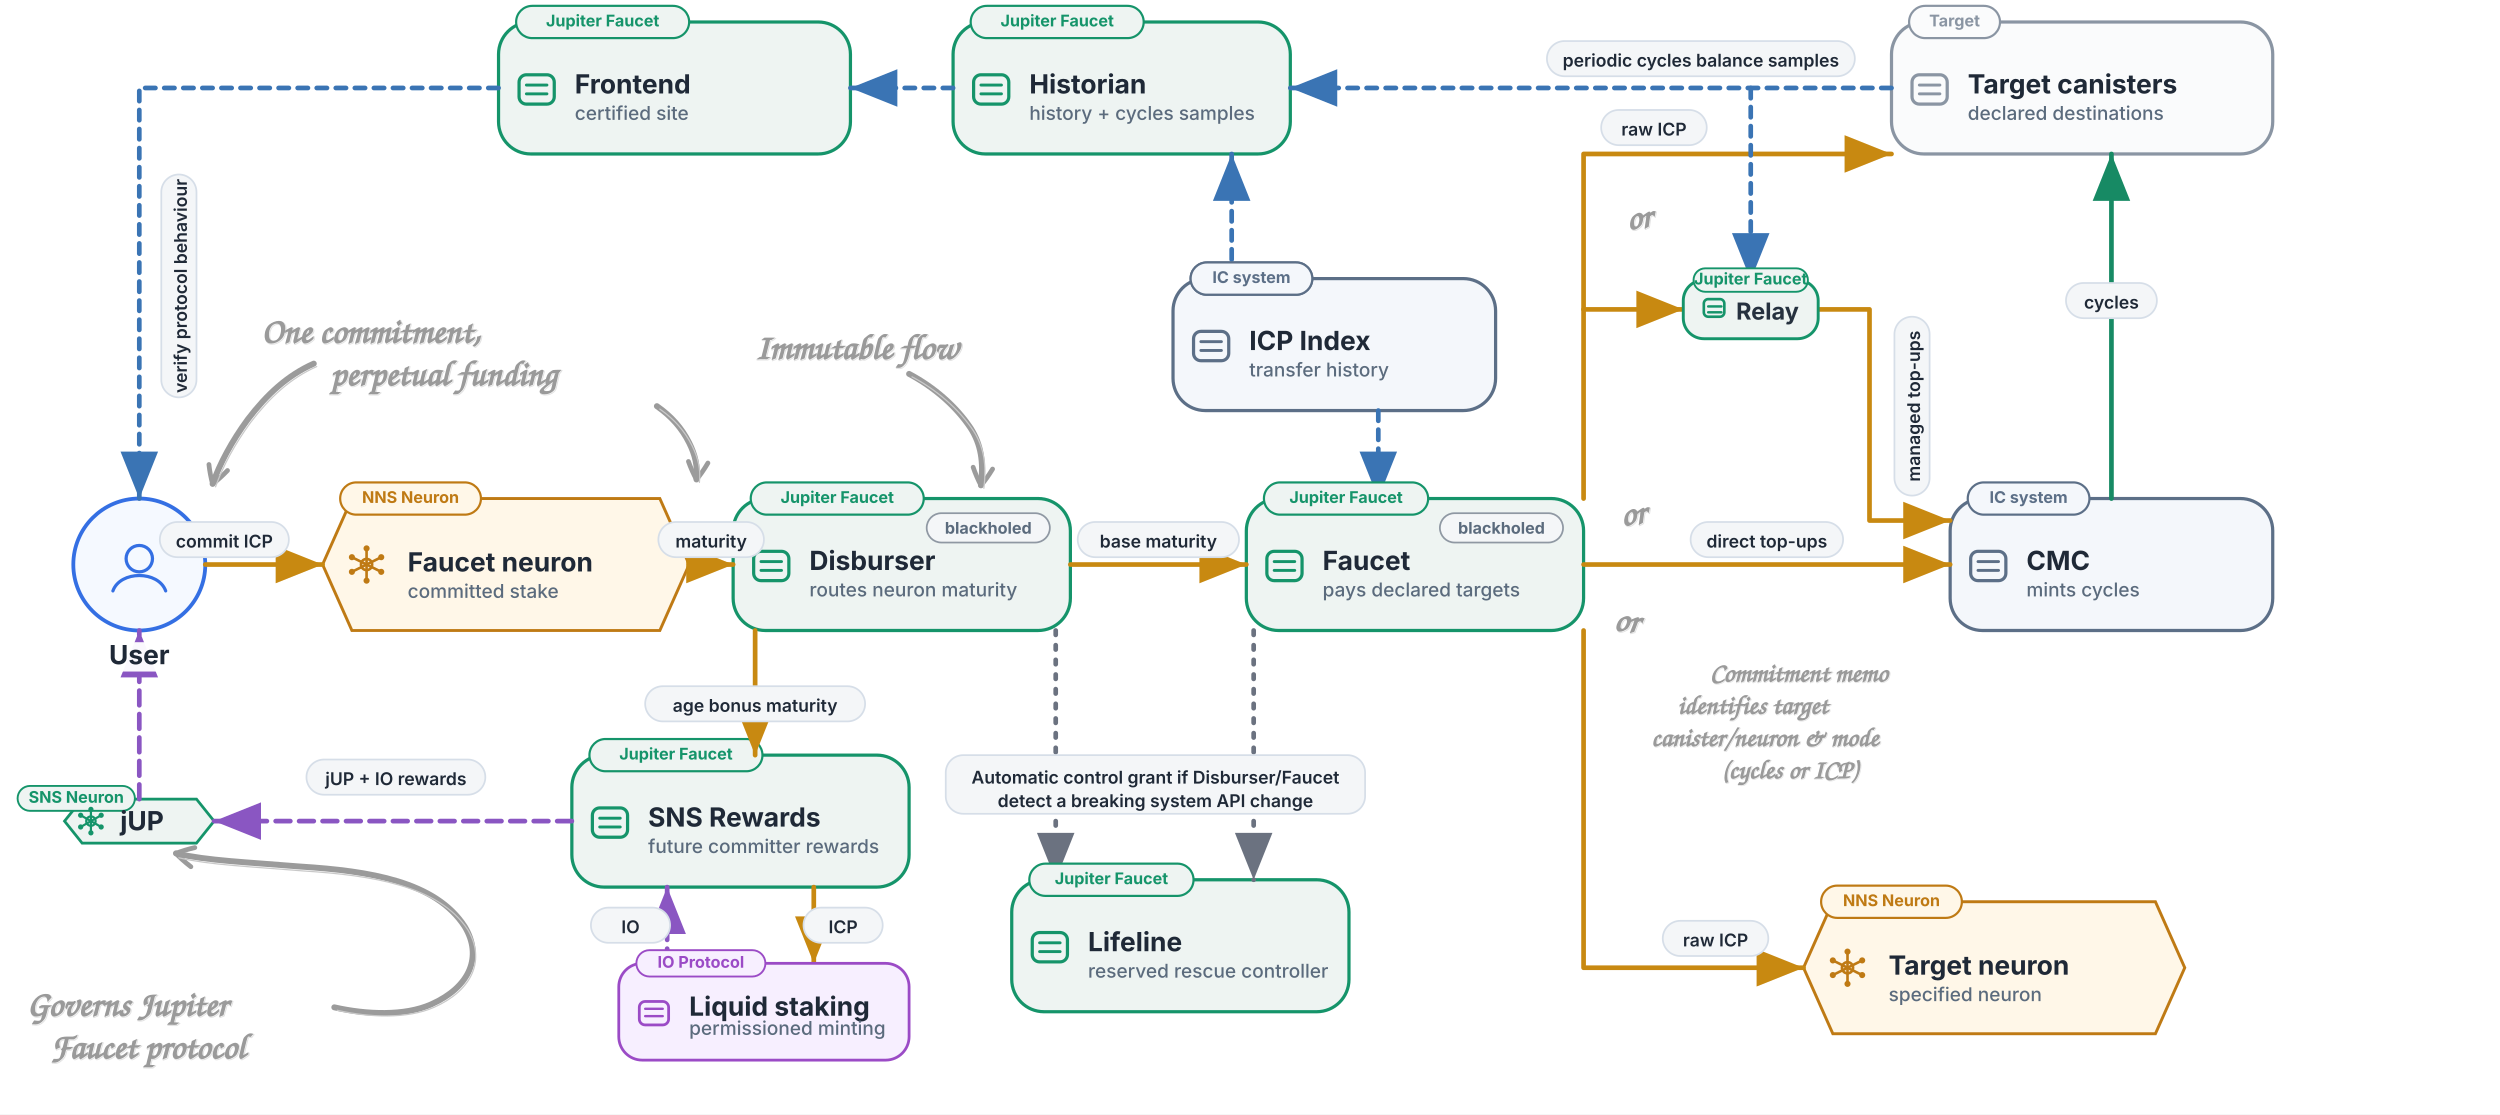
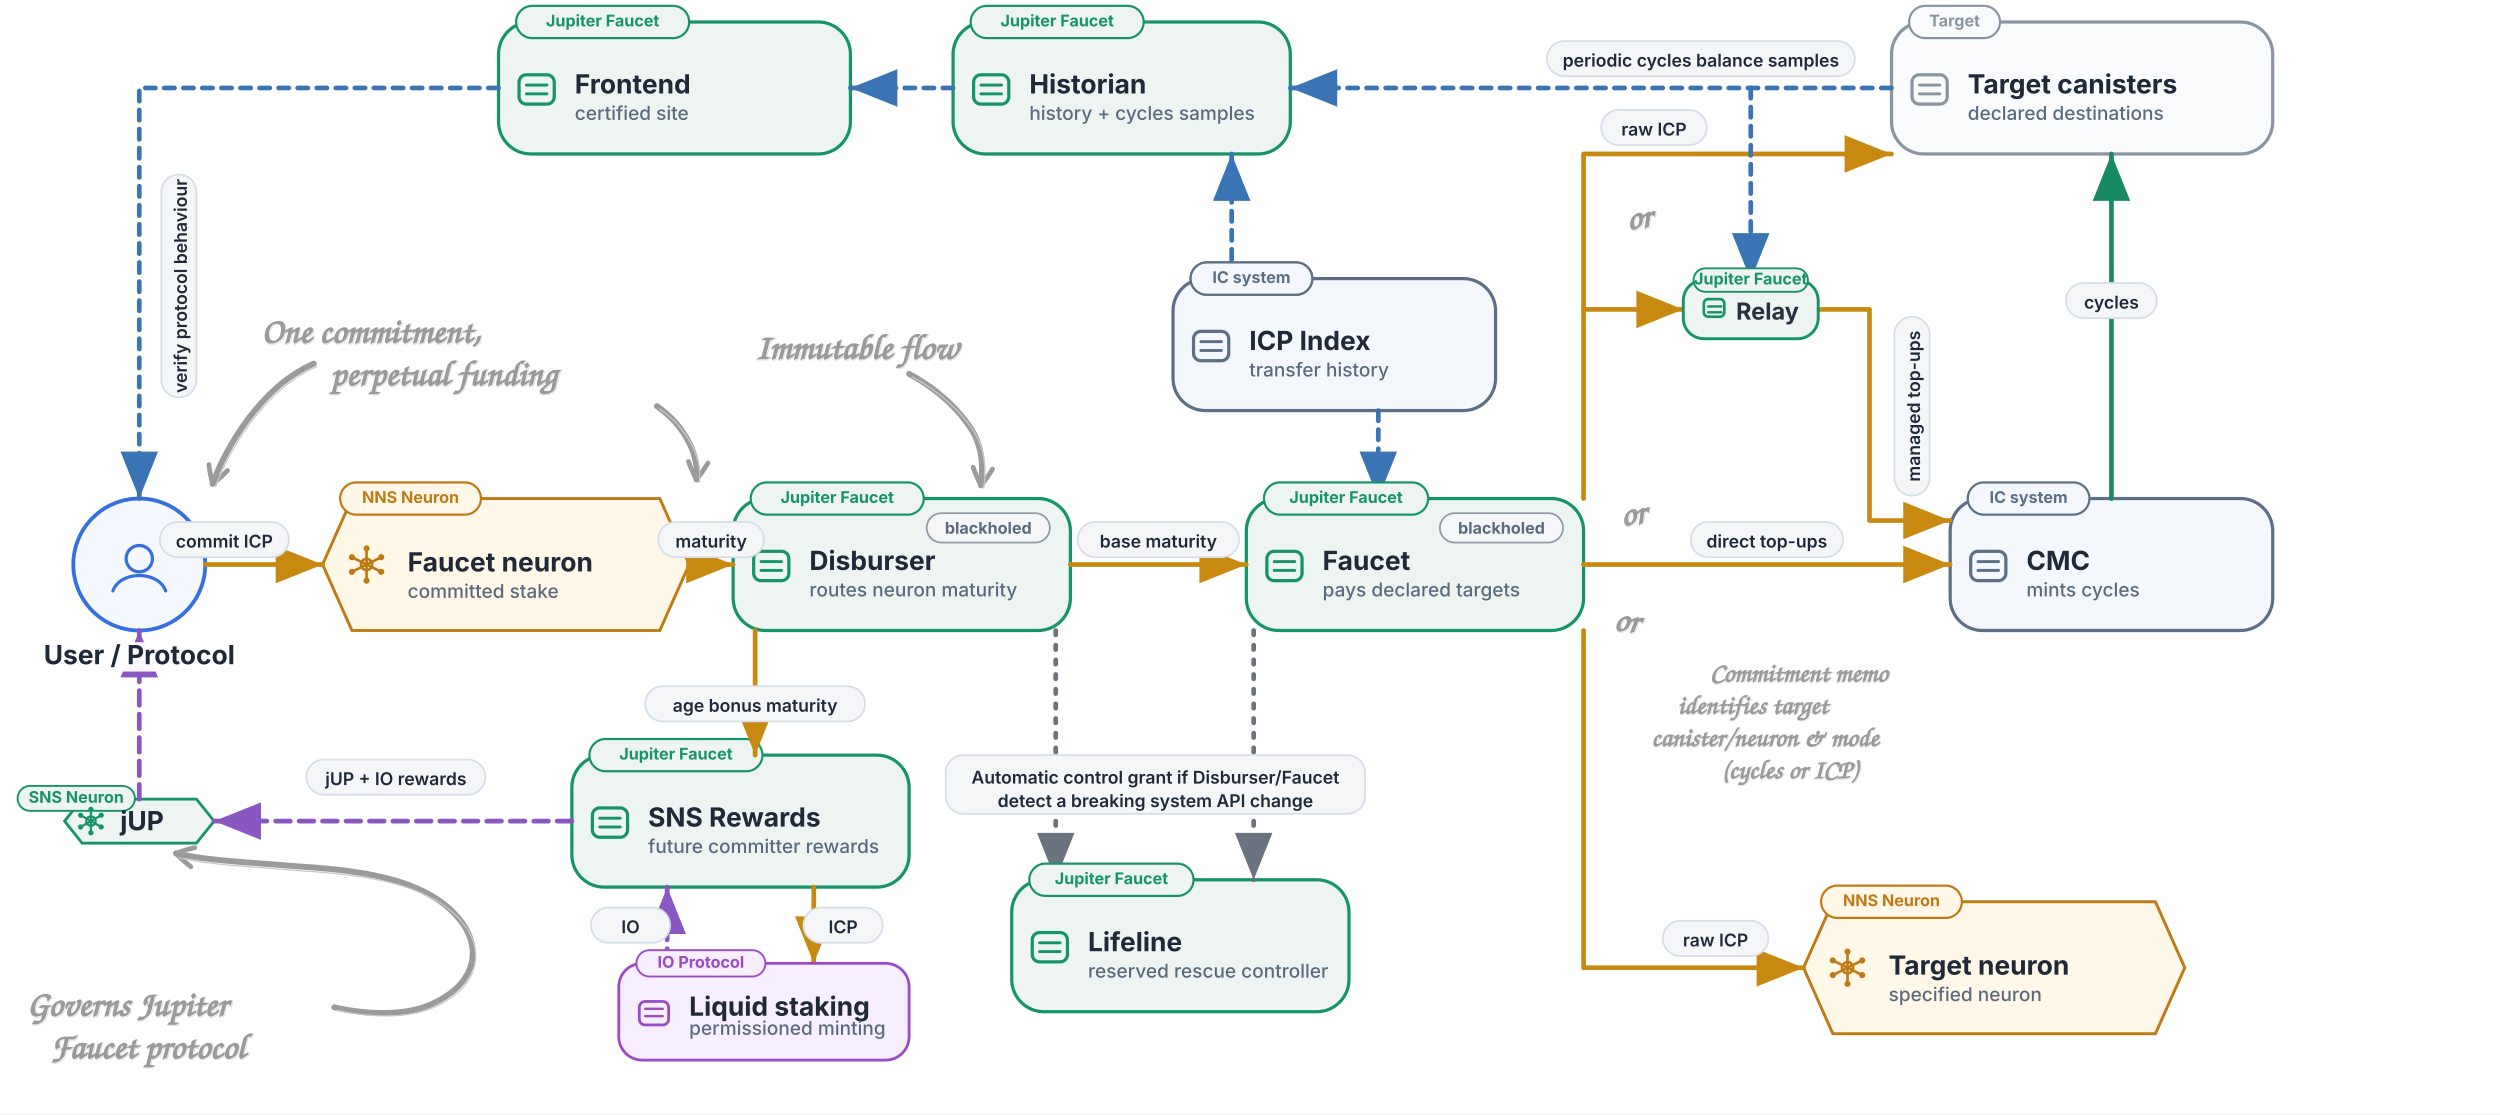
<svg xmlns="http://www.w3.org/2000/svg" width="1705" height="760" viewBox="0 55 1705 760">
  <defs>
    <style>
.title{fill:#1f2937;font:700 34px Inter,ui-sans-serif,system-ui,-apple-system,BlinkMacSystemFont,"Segoe UI",sans-serif}.subtitle{fill:#5b6b7d;font:500 16px Inter,ui-sans-serif,system-ui,-apple-system,BlinkMacSystemFont,"Segoe UI",sans-serif}.lbl{fill:#1f2937;font:700 18px Inter,ui-sans-serif,system-ui,-apple-system,BlinkMacSystemFont,"Segoe UI",sans-serif}.sub{fill:#5b6b7d;font:500 13px Inter,ui-sans-serif,system-ui,-apple-system,BlinkMacSystemFont,"Segoe UI",sans-serif}.tag{font:700 11px Inter,ui-sans-serif,system-ui,-apple-system,BlinkMacSystemFont,"Segoe UI",sans-serif}.legend{fill:#1f2937;font:600 12px Inter,ui-sans-serif,system-ui,-apple-system,BlinkMacSystemFont,"Segoe UI",sans-serif}.edgeLabel{fill:#1f2937;font:600 12px Inter,ui-sans-serif,system-ui,-apple-system,BlinkMacSystemFont,"Segoe UI",sans-serif}
</style>
    <marker id="arrow-icp" markerHeight="10" markerWidth="10" markerUnits="strokeWidth" orient="auto" refX="10" refY="4">
      <path d="M0,0 L10,4 L0,8 z" fill="#c88911" />
    </marker>
    <marker id="arrow-cycles" markerHeight="10" markerWidth="10" markerUnits="strokeWidth" orient="auto" refX="10" refY="4">
      <path d="M0,0 L10,4 L0,8 z" fill="#178a64" />
    </marker>
    <marker id="arrow-data" markerHeight="10" markerWidth="10" markerUnits="strokeWidth" orient="auto" refX="10" refY="4">
      <path d="M0,0 L10,4 L0,8 z" fill="#3a74b4" />
    </marker>
    <marker id="arrow-control" markerHeight="10" markerWidth="10" markerUnits="strokeWidth" orient="auto" refX="10" refY="4">
      <path d="M0,0 L10,4 L0,8 z" fill="#6b7280" />
    </marker>
    <marker id="arrow-jup" markerHeight="10" markerWidth="10" markerUnits="strokeWidth" orient="auto" refX="10" refY="4">
      <path d="M0,0 L10,4 L0,8 z" fill="#8a56c2" />
    </marker>
    <marker id="arrow-io" markerHeight="10" markerWidth="10" markerUnits="strokeWidth" orient="auto" refX="10" refY="4">
      <path d="M0,0 L10,4 L0,8 z" fill="#b44bd1" />
    </marker>
    <marker id="arrow-handwritten" markerWidth="18" markerHeight="18" markerUnits="userSpaceOnUse" orient="auto" refX="14" refY="9">
      <path d="M 2 2.5 C 6.5 4.5, 11.5 7.2, 14 9 C 11.1 11.1, 6.2 14.0, 2.4 15.8" fill="none" stroke="#9b9b9b" stroke-width="3.25" stroke-linecap="round" stroke-linejoin="round" />
    </marker>
  </defs>
  <rect fill="#fff" width="1705" height="760" x="0" y="55" />
  <g>
    <circle cx="95" cy="440" fill="#f5f9ff" r="45" stroke="#346fe3" stroke-width="2.6" />
    <circle cx="95" cy="436" fill="none" r="9" stroke="#346fe3" stroke-width="2.2" />
    <path d="M 77,458 C 82,444 108,444 113,458" fill="none" stroke="#346fe3" stroke-linecap="round" stroke-width="2.2" />
  </g>
  <g>
    <rect fill="#eef4f2" height="90" rx="22" ry="22" stroke="#15946a" stroke-width="2.2" width="240" x="340" y="70" />
    <rect fill="#eef4f2" height="22" rx="11" ry="11" stroke="#15946a" stroke-width="1.5" width="118" x="352" y="59" />
    <text class="tag" fill="#15946a" text-anchor="middle" x="411.0" y="73">Jupiter Faucet</text>
    <rect fill="none" height="20" rx="5" ry="5" stroke="#15946a" stroke-width="2.2" width="24" x="354" y="106" />
    <line stroke="#15946a" stroke-linecap="round" stroke-width="2" x1="359" x2="373" y1="113" y2="113" />
    <line stroke="#15946a" stroke-linecap="round" stroke-width="2" x1="359" x2="373" y1="119" y2="119" />
    <text class="lbl" dominant-baseline="middle" x="392" y="112">Frontend</text>
    <text class="sub" dominant-baseline="middle" x="392" y="132">certified site</text>
  </g>
  <g>
    <rect fill="#eef4f2" height="90" rx="22" ry="22" stroke="#15946a" stroke-width="2.2" width="230" x="650" y="70" />
    <rect fill="#eef4f2" height="22" rx="11" ry="11" stroke="#15946a" stroke-width="1.5" width="118" x="662" y="59" />
    <text class="tag" fill="#15946a" text-anchor="middle" x="721.0" y="73">Jupiter Faucet</text>
    <rect fill="none" height="20" rx="5" ry="5" stroke="#15946a" stroke-width="2.2" width="24" x="664" y="106" />
    <line stroke="#15946a" stroke-linecap="round" stroke-width="2" x1="669" x2="683" y1="113" y2="113" />
    <line stroke="#15946a" stroke-linecap="round" stroke-width="2" x1="669" x2="683" y1="119" y2="119" />
    <text class="lbl" dominant-baseline="middle" x="702" y="112">Historian</text>
    <text class="sub" dominant-baseline="middle" x="702" y="132">history + cycles samples</text>
  </g>
  <g>
    <rect fill="#fafbfc" height="90" rx="22" ry="22" stroke="#8a95a3" stroke-width="2.2" width="260" x="1290" y="70" />
    <rect fill="#fafbfc" height="22" rx="11" ry="11" stroke="#8a95a3" stroke-width="1.5" width="62" x="1302" y="59" />
    <text class="tag" fill="#8a95a3" text-anchor="middle" x="1333.0" y="73">Target</text>
    <rect fill="none" height="20" rx="5" ry="5" stroke="#8a95a3" stroke-width="2.2" width="24" x="1304" y="106" />
    <line stroke="#8a95a3" stroke-linecap="round" stroke-width="2" x1="1309" x2="1323" y1="113" y2="113" />
    <line stroke="#8a95a3" stroke-linecap="round" stroke-width="2" x1="1309" x2="1323" y1="119" y2="119" />
    <text class="lbl" dominant-baseline="middle" x="1342" y="112">Target canisters</text>
    <text class="sub" dominant-baseline="middle" x="1342" y="132">declared destinations</text>
  </g>
  <g>
    <rect fill="#f4f7fb" height="90" rx="22" ry="22" stroke="#5c6f87" stroke-width="2.2" width="220" x="800" y="245" />
    <rect fill="#f4f7fb" height="22" rx="11" ry="11" stroke="#5c6f87" stroke-width="1.5" width="83" x="812" y="234" />
    <text class="tag" fill="#5c6f87" text-anchor="middle" x="853.5" y="248">IC system</text>
    <rect fill="none" height="20" rx="5" ry="5" stroke="#5c6f87" stroke-width="2.2" width="24" x="814" y="281" />
    <line stroke="#5c6f87" stroke-linecap="round" stroke-width="2" x1="819" x2="833" y1="288" y2="288" />
    <line stroke="#5c6f87" stroke-linecap="round" stroke-width="2" x1="819" x2="833" y1="294" y2="294" />
    <text class="lbl" dominant-baseline="middle" x="852" y="287">ICP Index</text>
    <text class="sub" dominant-baseline="middle" x="852" y="307">transfer history</text>
  </g>
  <g>
    <polygon fill="#fff7e8" points="240,395 450,395 470,440.0 450,485 240,485 220,440.0" stroke="#bf7a14" stroke-width="2.0" />
    <rect fill="#fff7e8" height="22" rx="11" ry="11" stroke="#bf7a14" stroke-width="1.5" width="96" x="232" y="384" />
    <text class="tag" fill="#bf7a14" text-anchor="middle" x="280" y="398">NNS Neuron</text>
    <line stroke="#bf7a14" stroke-linecap="round" stroke-width="1.8" x1="250" x2="250" y1="440.0" y2="429.0" />
    <circle cx="250" cy="429.0" fill="#bf7a14" r="2.1" />
    <line stroke="#bf7a14" stroke-linecap="round" stroke-width="1.8" x1="250" x2="260" y1="440.0" y2="435.0" />
    <circle cx="260" cy="435.0" fill="#bf7a14" r="2.1" />
    <line stroke="#bf7a14" stroke-linecap="round" stroke-width="1.8" x1="250" x2="260" y1="440.0" y2="445.0" />
    <circle cx="260" cy="445.0" fill="#bf7a14" r="2.1" />
    <line stroke="#bf7a14" stroke-linecap="round" stroke-width="1.8" x1="250" x2="250" y1="440.0" y2="451.0" />
    <circle cx="250" cy="451.0" fill="#bf7a14" r="2.1" />
    <line stroke="#bf7a14" stroke-linecap="round" stroke-width="1.8" x1="250" x2="240" y1="440.0" y2="445.0" />
    <circle cx="240" cy="445.0" fill="#bf7a14" r="2.1" />
    <line stroke="#bf7a14" stroke-linecap="round" stroke-width="1.8" x1="250" x2="240" y1="440.0" y2="435.0" />
    <circle cx="240" cy="435.0" fill="#bf7a14" r="2.1" />
    <circle cx="250" cy="440.0" fill="none" r="3.8" stroke="#bf7a14" stroke-width="1.8" />
    <text class="lbl" dominant-baseline="middle" x="278" y="438.0">Faucet neuron</text>
    <text class="sub" dominant-baseline="middle" x="278" y="458.0">committed stake</text>
  </g>
  <g>
    <rect fill="#eef4f2" height="90" rx="22" ry="22" stroke="#15946a" stroke-width="2.2" width="230" x="500" y="395" />
    <rect fill="#eef4f2" height="22" rx="11" ry="11" stroke="#15946a" stroke-width="1.5" width="118" x="512" y="384" />
    <text class="tag" fill="#15946a" text-anchor="middle" x="571.0" y="398">Jupiter Faucet</text>
    <g>
      <rect fill="#f4f6f8" height="20" rx="10" ry="10" stroke="#8f98a3" stroke-width="1.2" width="84" x="632" y="405" />
      <text class="tag" fill="#5b6b7d" text-anchor="middle" x="674" y="419">blackholed</text>
    </g>
    <rect fill="none" height="20" rx="5" ry="5" stroke="#15946a" stroke-width="2.2" width="24" x="514" y="431" />
    <line stroke="#15946a" stroke-linecap="round" stroke-width="2" x1="519" x2="533" y1="438" y2="438" />
    <line stroke="#15946a" stroke-linecap="round" stroke-width="2" x1="519" x2="533" y1="444" y2="444" />
    <text class="lbl" dominant-baseline="middle" x="552" y="437">Disburser</text>
    <text class="sub" dominant-baseline="middle" x="552" y="457">routes neuron maturity</text>
  </g>
  <g>
    <rect fill="#eef4f2" height="90" rx="22" ry="22" stroke="#15946a" stroke-width="2.2" width="230" x="850" y="395" />
    <g>
      <rect fill="#f4f6f8" height="20" rx="10" ry="10" stroke="#8f98a3" stroke-width="1.2" width="84" x="982" y="405" />
      <text class="tag" fill="#5b6b7d" text-anchor="middle" x="1024" y="419">blackholed</text>
    </g>
    <rect fill="none" height="20" rx="5" ry="5" stroke="#15946a" stroke-width="2.2" width="24" x="864" y="431" />
    <line stroke="#15946a" stroke-linecap="round" stroke-width="2" x1="869" x2="883" y1="438" y2="438" />
    <line stroke="#15946a" stroke-linecap="round" stroke-width="2" x1="869" x2="883" y1="444" y2="444" />
    <text class="lbl" dominant-baseline="middle" x="902" y="437">Faucet</text>
    <text class="sub" dominant-baseline="middle" x="902" y="457">pays declared targets</text>
  </g>
  <g>
    <rect fill="#f4f7fb" height="90" rx="22" ry="22" stroke="#5c6f87" stroke-width="2.2" width="220" x="1330" y="395" />
    <rect fill="#f4f7fb" height="22" rx="11" ry="11" stroke="#5c6f87" stroke-width="1.5" width="83" x="1342" y="384" />
    <text class="tag" fill="#5c6f87" text-anchor="middle" x="1383.5" y="398">IC system</text>
    <rect fill="none" height="20" rx="5" ry="5" stroke="#5c6f87" stroke-width="2.2" width="24" x="1344" y="431" />
    <line stroke="#5c6f87" stroke-linecap="round" stroke-width="2" x1="1349" x2="1363" y1="438" y2="438" />
    <line stroke="#5c6f87" stroke-linecap="round" stroke-width="2" x1="1349" x2="1363" y1="444" y2="444" />
    <text class="lbl" dominant-baseline="middle" x="1382" y="437">CMC</text>
    <text class="sub" dominant-baseline="middle" x="1382" y="457">mints cycles</text>
  </g>
  <g transform="translate(0,70)">
    <polygon fill="#fff7e8" points="1250,600 1470,600 1490,645.0 1470,690 1250,690 1230,645.0" stroke="#bf7a14" stroke-width="2.0" />
    <rect fill="#fff7e8" height="22" rx="11" ry="11" stroke="#bf7a14" stroke-width="1.5" width="96" x="1242" y="589" />
    <text class="tag" fill="#bf7a14" text-anchor="middle" x="1290" y="603">NNS Neuron</text>
    <line stroke="#bf7a14" stroke-linecap="round" stroke-width="1.8" x1="1260" x2="1260" y1="645.0" y2="634.0" />
    <circle cx="1260" cy="634.0" fill="#bf7a14" r="2.1" />
    <line stroke="#bf7a14" stroke-linecap="round" stroke-width="1.8" x1="1260" x2="1270" y1="645.0" y2="640.0" />
    <circle cx="1270" cy="640.0" fill="#bf7a14" r="2.1" />
    <line stroke="#bf7a14" stroke-linecap="round" stroke-width="1.8" x1="1260" x2="1270" y1="645.0" y2="650.0" />
    <circle cx="1270" cy="650.0" fill="#bf7a14" r="2.1" />
    <line stroke="#bf7a14" stroke-linecap="round" stroke-width="1.8" x1="1260" x2="1260" y1="645.0" y2="656.0" />
    <circle cx="1260" cy="656.0" fill="#bf7a14" r="2.1" />
    <line stroke="#bf7a14" stroke-linecap="round" stroke-width="1.8" x1="1260" x2="1250" y1="645.0" y2="650.0" />
    <circle cx="1250" cy="650.0" fill="#bf7a14" r="2.1" />
    <line stroke="#bf7a14" stroke-linecap="round" stroke-width="1.8" x1="1260" x2="1250" y1="645.0" y2="640.0" />
    <circle cx="1250" cy="640.0" fill="#bf7a14" r="2.1" />
    <circle cx="1260" cy="645.0" fill="none" r="3.8" stroke="#bf7a14" stroke-width="1.8" />
    <text class="lbl" dominant-baseline="middle" x="1288" y="643.0">Target neuron</text>
    <text class="sub" dominant-baseline="middle" x="1288" y="663.0">specified neuron</text>
  </g>
  <g>
    <polygon fill="#eef4f2" points="56,600 134,600 146,615 134,630 56,630 44,615" stroke="#15946a" stroke-width="1.9" />
    <rect fill="#eef4f2" height="17" rx="8.5" ry="8.5" stroke="#15946a" stroke-width="1.3" width="80" x="12" y="591" />
    <text class="tag" fill="#15946a" text-anchor="middle" x="52" y="602.5">SNS Neuron</text>
    <line stroke="#15946a" stroke-linecap="round" stroke-width="1.5" x1="62" x2="62" y1="615" y2="607" />
    <circle cx="62" cy="607" fill="#15946a" r="1.8" />
    <line stroke="#15946a" stroke-linecap="round" stroke-width="1.5" x1="62" x2="69" y1="615" y2="611" />
    <circle cx="69" cy="611" fill="#15946a" r="1.8" />
    <line stroke="#15946a" stroke-linecap="round" stroke-width="1.5" x1="62" x2="69" y1="615" y2="619" />
    <circle cx="69" cy="619" fill="#15946a" r="1.8" />
    <line stroke="#15946a" stroke-linecap="round" stroke-width="1.5" x1="62" x2="62" y1="615" y2="623" />
    <circle cx="62" cy="623" fill="#15946a" r="1.8" />
    <line stroke="#15946a" stroke-linecap="round" stroke-width="1.5" x1="62" x2="55" y1="615" y2="619" />
    <circle cx="55" cy="619" fill="#15946a" r="1.8" />
    <line stroke="#15946a" stroke-linecap="round" stroke-width="1.5" x1="62" x2="55" y1="615" y2="611" />
    <circle cx="55" cy="611" fill="#15946a" r="1.8" />
    <circle cx="62" cy="615" fill="none" r="3.2" stroke="#15946a" stroke-width="1.5" />
    <text class="lbl" dominant-baseline="middle" font-size="14" x="82" y="614.5">jUP</text>
  </g>
  <g>
    <rect fill="#eef4f2" height="90" rx="22" ry="22" stroke="#15946a" stroke-width="2.2" width="230" x="390" y="570" />
    <rect fill="#eef4f2" height="22" rx="11" ry="11" stroke="#15946a" stroke-width="1.5" width="118" x="402" y="559" />
    <text class="tag" fill="#15946a" text-anchor="middle" x="461.0" y="573">Jupiter Faucet</text>
    <rect fill="none" height="20" rx="5" ry="5" stroke="#15946a" stroke-width="2.2" width="24" x="404" y="606" />
    <line stroke="#15946a" stroke-linecap="round" stroke-width="2" x1="409" x2="423" y1="613" y2="613" />
    <line stroke="#15946a" stroke-linecap="round" stroke-width="2" x1="409" x2="423" y1="619" y2="619" />
    <text class="lbl" dominant-baseline="middle" x="442" y="612">SNS Rewards</text>
    <text class="sub" dominant-baseline="middle" x="442" y="632">future committer rewards</text>
  </g>
  <g>
    <rect fill="#eef4f2" height="90" rx="22" ry="22" stroke="#15946a" stroke-width="2.2" width="230" x="690" y="655" />
    <rect fill="none" height="20" rx="5" ry="5" stroke="#15946a" stroke-width="2.2" width="24" x="704" y="691" />
    <line stroke="#15946a" stroke-linecap="round" stroke-width="2" x1="709" x2="723" y1="698" y2="698" />
    <line stroke="#15946a" stroke-linecap="round" stroke-width="2" x1="709" x2="723" y1="704" y2="704" />
    <text class="lbl" dominant-baseline="middle" x="742" y="697">Lifeline</text>
    <text class="sub" dominant-baseline="middle" x="742" y="717">reserved rescue controller</text>
  </g>
  <path d="M 340,115 L 95,115 L 95,395" fill="none" marker-end="url(#arrow-data)" stroke-dasharray="7 6" stroke="#3a74b4" stroke-linecap="round" stroke-linejoin="round" stroke-width="3.2" />
  <path d="M 650,115 L 580,115" fill="none" marker-end="url(#arrow-data)" stroke-dasharray="7 6" stroke="#3a74b4" stroke-linecap="round" stroke-linejoin="round" stroke-width="3.2" />
  <path d="M 1290,115 L 880,115" fill="none" marker-end="url(#arrow-data)" stroke-dasharray="7 6" stroke="#3a74b4" stroke-linecap="round" stroke-linejoin="round" stroke-width="3.2" />
  <path d="M 840,245 L 840,160" fill="none" marker-end="url(#arrow-data)" stroke-dasharray="7 6" stroke="#3a74b4" stroke-linecap="round" stroke-linejoin="round" stroke-width="3.2" />
  <path d="M 940,335 L 940,395" fill="none" marker-end="url(#arrow-data)" stroke-dasharray="7 6" stroke="#3a74b4" stroke-linecap="round" stroke-linejoin="round" stroke-width="3.2" />
  <path d="M 140,440 L 220,440" fill="none" marker-end="url(#arrow-icp)" stroke="#c88911" stroke-linecap="round" stroke-linejoin="round" stroke-width="3.2" />
  <path d="M 470,440 L 500,440" fill="none" marker-end="url(#arrow-icp)" stroke="#c88911" stroke-linecap="round" stroke-linejoin="round" stroke-width="3.2" />
  <path d="M 730,440 L 850,440" fill="none" marker-end="url(#arrow-icp)" stroke="#c88911" stroke-linecap="round" stroke-linejoin="round" stroke-width="3.2" />
  <path d="M 515,485 L 515,570" fill="none" marker-end="url(#arrow-icp)" stroke="#c88911" stroke-linecap="round" stroke-linejoin="round" stroke-width="3.2" />
  <path d="M 1080,440 L 1330,440" fill="none" marker-end="url(#arrow-icp)" stroke="#c88911" stroke-linecap="round" stroke-linejoin="round" stroke-width="3.2" />
  <path d="M 1080,395 L 1080,160 L 1290,160" fill="none" marker-end="url(#arrow-icp)" stroke="#c88911" stroke-linecap="round" stroke-linejoin="round" stroke-width="3.2" />
  <path d="M 1080,485 L 1080,715 L 1230,715" fill="none" marker-end="url(#arrow-icp)" stroke="#c88911" stroke-linecap="round" stroke-linejoin="round" stroke-width="3.2" />
  <path d="M 1440,395 L 1440,160" fill="none" marker-end="url(#arrow-cycles)" stroke="#178a64" stroke-linecap="round" stroke-linejoin="round" stroke-width="3.2" />
  <path d="M 720,485 L 720,655" fill="none" marker-end="url(#arrow-control)" stroke-dasharray="3 7" stroke="#6b7280" stroke-linecap="round" stroke-linejoin="round" stroke-width="3.2" />
  <path d="M 855,485 L 855,655" fill="none" marker-end="url(#arrow-control)" stroke-dasharray="3 7" stroke="#6b7280" stroke-linecap="round" stroke-linejoin="round" stroke-width="3.2" />
  <path d="M 390,615 L 146,615" fill="none" marker-end="url(#arrow-jup)" stroke-dasharray="10 6" stroke="#8a56c2" stroke-linecap="round" stroke-linejoin="round" stroke-width="3.2" />
  <path d="M 95,600 L 95,485" fill="none" marker-end="url(#arrow-jup)" stroke-dasharray="10 6" stroke="#8a56c2" stroke-linecap="round" stroke-linejoin="round" stroke-width="3.2" />
  <path d="M 555,660 L 555,712" fill="none" marker-end="url(#arrow-icp)" stroke="#c88911" stroke-linecap="round" stroke-linejoin="round" stroke-width="3.2" />
  <path d="M 455,712 L 455,660" fill="none" marker-end="url(#arrow-jup)" stroke-dasharray="10 6" stroke="#8a56c2" stroke-linecap="round" stroke-linejoin="round" stroke-width="3.2" />
  <g>
    <rect fill="#f7efff" height="66" rx="16" ry="16" stroke="#9b4bc6" stroke-width="1.9" width="198" x="422" y="712" />
    <rect fill="#f7efff" height="18" rx="9" ry="9" stroke="#9b4bc6" stroke-width="1.3" width="88" x="434" y="703" />
    <text class="tag" fill="#9b4bc6" text-anchor="middle" x="478" y="715">IO Protocol</text>
    <rect fill="none" height="16" rx="4" ry="4" stroke="#9b4bc6" stroke-width="1.9" width="20" x="436" y="738" />
    <line stroke="#9b4bc6" stroke-linecap="round" stroke-width="1.6" x1="440" x2="452" y1="743" y2="743" />
    <line stroke="#9b4bc6" stroke-linecap="round" stroke-width="1.6" x1="440" x2="452" y1="748" y2="748" />
    <text class="lbl" dominant-baseline="middle" font-size="15" x="470" y="741">Liquid staking</text>
    <text class="sub" dominant-baseline="middle" font-size="11.5" x="470" y="756">permissioned minting</text>
  </g>
  <g transform="translate(122,250) rotate(-90)">
    <rect fill="#f4f6f8" height="24" rx="12" ry="12" stroke="#d6dee8" stroke-width="1.2" width="152" x="-76" y="-12" />
    <text class="edgeLabel" dominant-baseline="middle" text-anchor="middle" x="0" y="1">verify protocol behaviour</text>
  </g>
  <g transform="translate(1160,95)">
    <rect fill="#f4f6f8" height="24" rx="12" ry="12" stroke="#d6dee8" stroke-width="1.2" width="210" x="-105.0" y="-12" />
    <text class="edgeLabel" dominant-baseline="middle" text-anchor="middle" x="0" y="1">periodic cycles balance samples</text>
  </g>
  <g transform="translate(270,585)">
    <rect fill="#f4f6f8" height="24" rx="12" ry="12" stroke="#d6dee8" stroke-width="1.2" width="122" x="-61.0" y="-12" />
    <text class="edgeLabel" dominant-baseline="middle" text-anchor="middle" x="0" y="1">jUP + IO rewards</text>
  </g>
  <g transform="translate(153,423)">
    <rect fill="#f4f6f8" height="24" rx="12" ry="12" stroke="#d6dee8" stroke-width="1.2" width="88" x="-44.0" y="-12" />
    <text class="edgeLabel" dominant-baseline="middle" text-anchor="middle" x="0" y="1">commit ICP</text>
  </g>
  <g transform="translate(485,423)">
    <rect fill="#f4f6f8" height="24" rx="12" ry="12" stroke="#d6dee8" stroke-width="1.2" width="72" x="-36.0" y="-12" />
    <text class="edgeLabel" dominant-baseline="middle" text-anchor="middle" x="0" y="1">maturity</text>
  </g>
  <g transform="translate(790,423)">
    <rect fill="#f4f6f8" height="24" rx="12" ry="12" stroke="#d6dee8" stroke-width="1.2" width="110" x="-55.0" y="-12" />
    <text class="edgeLabel" dominant-baseline="middle" text-anchor="middle" x="0" y="1">base maturity</text>
  </g>
  <g transform="translate(1128,142)">
    <rect fill="#f4f6f8" height="24" rx="12" ry="12" stroke="#d6dee8" stroke-width="1.2" width="72" x="-36.0" y="-12" />
    <text class="edgeLabel" dominant-baseline="middle" text-anchor="middle" x="0" y="1">raw ICP</text>
  </g>
  <g transform="translate(1205,423)">
    <rect fill="#f4f6f8" height="24" rx="12" ry="12" stroke="#d6dee8" stroke-width="1.2" width="104" x="-52" y="-12" />
    <text class="edgeLabel" dominant-baseline="middle" text-anchor="middle" x="0" y="1">direct top-ups</text>
  </g>
  <g transform="translate(1440,260)">
    <rect fill="#f4f6f8" height="24" rx="12" ry="12" stroke="#d6dee8" stroke-width="1.2" width="62" x="-31.0" y="-12" />
    <text class="edgeLabel" dominant-baseline="middle" text-anchor="middle" x="0" y="1">cycles</text>
  </g>
  <g transform="translate(1170,695)">
    <rect fill="#f4f6f8" height="24" rx="12" ry="12" stroke="#d6dee8" stroke-width="1.2" width="72" x="-36.0" y="-12" />
    <text class="edgeLabel" dominant-baseline="middle" text-anchor="middle" x="0" y="1">raw ICP</text>
  </g>
  <g transform="translate(515,535)">
    <rect fill="#f4f6f8" height="24" rx="12" ry="12" stroke="#d6dee8" stroke-width="1.2" width="150" x="-75.0" y="-12" />
    <text class="edgeLabel" dominant-baseline="middle" text-anchor="middle" x="0" y="1">age bonus maturity</text>
  </g>
  <g transform="translate(788,590)">
    <rect fill="#f4f6f8" height="40" rx="12" ry="12" stroke="#d6dee8" stroke-width="1.2" width="286" x="-143" y="-20" />
    <text class="edgeLabel" dominant-baseline="middle" text-anchor="middle" x="0" y="-5">Automatic control grant if Disburser/Faucet</text>
    <text class="edgeLabel" dominant-baseline="middle" text-anchor="middle" x="0" y="11">detect a breaking system API change</text>
  </g>
  <g transform="translate(575,686)">
    <rect fill="#f4f6f8" height="24" rx="12" ry="12" stroke="#d6dee8" stroke-width="1.2" width="54" x="-27.0" y="-12" />
    <text class="edgeLabel" dominant-baseline="middle" text-anchor="middle" x="0" y="1">ICP</text>
  </g>
  <g transform="translate(430,686)">
    <rect fill="#f4f6f8" height="24" rx="12" ry="12" stroke="#d6dee8" stroke-width="1.2" width="54" x="-27.0" y="-12" />
    <text class="edgeLabel" dominant-baseline="middle" text-anchor="middle" x="0" y="1">IO</text>
  </g>
  <g>
    <rect fill="#fff" fill-opacity="0.96" height="20" rx="8" ry="8" width="54" x="68" y="493" />
-     <text class="lbl" text-anchor="middle" x="95" y="508">User</text>
+     <text class="lbl" text-anchor="middle" x="95" y="508">User / Protocol</text>
  </g>
  <g>
    <rect fill="#f4f7fb" height="22" rx="11" ry="11" stroke="#5c6f87" stroke-width="1.5" width="83" x="812" y="234" />
    <text class="tag" fill="#5c6f87" text-anchor="middle" x="853.5" y="248">IC system</text>
  </g>
  <g>
    <rect fill="#eef4f2" height="22" rx="11" ry="11" stroke="#15946a" stroke-width="1.5" width="112" x="862" y="384" />
    <text class="tag" fill="#15946a" text-anchor="middle" x="918" y="398">Jupiter Faucet</text>
  </g>
  <g>
    <rect fill="#eef4f2" height="22" rx="11" ry="11" stroke="#15946a" stroke-width="1.5" width="112" x="702" y="644" />
    <text class="tag" fill="#15946a" text-anchor="middle" x="758" y="658">Jupiter Faucet</text>
  </g>
  <g id="annotation-one-commitment">
    <path d="M 214 303 C 196 311, 182 324, 169 341 C 158 356, 150 371, 145 385" fill="none" marker-end="url(#arrow-handwritten)" stroke="#9b9b9b" stroke-linecap="round" stroke-linejoin="round" stroke-width="4.05" />
    <path d="M 216 305 C 198 313, 184 326, 171 343 C 160 358, 152 373, 147 387" fill="none" stroke="#c9c9c9" stroke-linecap="round" stroke-linejoin="round" stroke-width="0.85" />
    <text x="178.5" y="289.5" style="fill:none;stroke:#d6d6d6;stroke-width:0.7;stroke-linejoin:round;opacity:0.7;font-family:'Comic Neue','Bradley Hand','Segoe Print','Comic Sans MS',cursive;font-size:24px;font-weight:700;letter-spacing:0.15px;">One commitment,</text>
    <text x="178" y="289" style="fill:#9a9a9a;font-family:'Comic Neue','Bradley Hand','Segoe Print','Comic Sans MS',cursive;font-size:24px;font-weight:700;letter-spacing:0.15px;">One commitment,</text>
  </g>
  <g id="annotation-perpetual-funding">
    <path d="M 448 332 C 458 339, 465 347, 470 357 C 474 365, 476 373, 475 382" fill="none" marker-end="url(#arrow-handwritten)" stroke="#9b9b9b" stroke-linecap="round" stroke-linejoin="round" stroke-width="4.05" />
    <path d="M 450 334 C 460 341, 467 349, 472 359 C 476 367, 478 375, 477 384" fill="none" stroke="#c9c9c9" stroke-linecap="round" stroke-linejoin="round" stroke-width="0.85" />
    <text x="225.5" y="318.5" style="fill:none;stroke:#d6d6d6;stroke-width:0.7;stroke-linejoin:round;opacity:0.7;font-family:'Comic Neue','Bradley Hand','Segoe Print','Comic Sans MS',cursive;font-size:24px;font-weight:700;letter-spacing:0.15px;">perpetual funding</text>
    <text x="225" y="318" style="fill:#9a9a9a;font-family:'Comic Neue','Bradley Hand','Segoe Print','Comic Sans MS',cursive;font-size:24px;font-weight:700;letter-spacing:0.15px;">perpetual funding</text>
  </g>
  <g id="annotation-immutable-flow">
    <path d="M 620 310 C 637 319, 652 332, 662 347 C 669 358, 671 370, 669 386" fill="none" marker-end="url(#arrow-handwritten)" stroke="#9b9b9b" stroke-linecap="round" stroke-linejoin="round" stroke-width="4.05" />
    <path d="M 622 312 C 639 321, 654 334, 664 349 C 671 360, 673 372, 671 388" fill="none" stroke="#c9c9c9" stroke-linecap="round" stroke-linejoin="round" stroke-width="0.85" />
    <text x="515.5" y="300.5" style="fill:none;stroke:#d6d6d6;stroke-width:0.7;stroke-linejoin:round;opacity:0.7;font-family:'Comic Neue','Bradley Hand','Segoe Print','Comic Sans MS',cursive;font-size:24px;font-weight:700;letter-spacing:0.15px;">Immutable flow</text>
    <text x="515" y="300" style="fill:#9a9a9a;font-family:'Comic Neue','Bradley Hand','Segoe Print','Comic Sans MS',cursive;font-size:24px;font-weight:700;letter-spacing:0.15px;">Immutable flow</text>
  </g>
  <g id="annotation-commitment-memo">
    <text x="1166.4" y="520.4" style="fill:none;stroke:#d6d6d6;stroke-width:0.55;stroke-linejoin:round;opacity:0.65;font-family:'Comic Neue','Bradley Hand','Segoe Print','Comic Sans MS',cursive;font-size:18px;font-weight:700;letter-spacing:0.1px;">Commitment memo</text>
    <text x="1166" y="520" style="fill:#9a9a9a;font-family:'Comic Neue','Bradley Hand','Segoe Print','Comic Sans MS',cursive;font-size:18px;font-weight:700;letter-spacing:0.1px;">Commitment memo</text>
    <text x="1144.4" y="542.4" style="fill:none;stroke:#d6d6d6;stroke-width:0.55;stroke-linejoin:round;opacity:0.65;font-family:'Comic Neue','Bradley Hand','Segoe Print','Comic Sans MS',cursive;font-size:18px;font-weight:700;letter-spacing:0.1px;">identifies target</text>
    <text x="1144" y="542" style="fill:#9a9a9a;font-family:'Comic Neue','Bradley Hand','Segoe Print','Comic Sans MS',cursive;font-size:18px;font-weight:700;letter-spacing:0.1px;">identifies target</text>
    <text x="1126.4" y="564.4" style="fill:none;stroke:#d6d6d6;stroke-width:0.55;stroke-linejoin:round;opacity:0.65;font-family:'Comic Neue','Bradley Hand','Segoe Print','Comic Sans MS',cursive;font-size:18px;font-weight:700;letter-spacing:0.1px;">canister/neuron &amp; mode</text>
    <text x="1126" y="564" style="fill:#9a9a9a;font-family:'Comic Neue','Bradley Hand','Segoe Print','Comic Sans MS',cursive;font-size:18px;font-weight:700;letter-spacing:0.1px;">canister/neuron &amp; mode</text>
    <text x="1174.4" y="586.4" style="fill:none;stroke:#d6d6d6;stroke-width:0.55;stroke-linejoin:round;opacity:0.65;font-family:'Comic Neue','Bradley Hand','Segoe Print','Comic Sans MS',cursive;font-size:18px;font-weight:700;letter-spacing:0.1px;">(cycles or ICP)</text>
    <text x="1174" y="586" style="fill:#9a9a9a;font-family:'Comic Neue','Bradley Hand','Segoe Print','Comic Sans MS',cursive;font-size:18px;font-weight:700;letter-spacing:0.1px;">(cycles or ICP)</text>
  </g>
  <g id="annotation-or-top">
    <text x="1106.5" y="414.5" transform="rotate(-7 1106.5 414.5)" style="fill:none;stroke:#d6d6d6;stroke-width:0.65;stroke-linejoin:round;opacity:0.7;font-family:'Comic Neue','Bradley Hand','Segoe Print','Comic Sans MS',cursive;font-size:24px;font-weight:700;letter-spacing:0.1px;">or</text>
    <text x="1106" y="414" transform="rotate(-7 1106 414)" style="fill:#9a9a9a;font-family:'Comic Neue','Bradley Hand','Segoe Print','Comic Sans MS',cursive;font-size:24px;font-weight:700;letter-spacing:0.1px;">or</text>
  </g>
  <g id="annotation-or-bottom">
    <text x="1100.5" y="485.5" transform="rotate(6 1100.5 485.5)" style="fill:none;stroke:#d6d6d6;stroke-width:0.65;stroke-linejoin:round;opacity:0.7;font-family:'Comic Neue','Bradley Hand','Segoe Print','Comic Sans MS',cursive;font-size:24px;font-weight:700;letter-spacing:0.1px;">or</text>
    <text x="1100" y="485" transform="rotate(6 1100 485)" style="fill:#9a9a9a;font-family:'Comic Neue','Bradley Hand','Segoe Print','Comic Sans MS',cursive;font-size:24px;font-weight:700;letter-spacing:0.1px;">or</text>
  </g>
  <g id="annotation-jup-governance">
    <path d="M 228 742 C 250 747, 276 748, 294 740 C 321 728, 329 707, 317 687 C 297 656, 252 649, 205 646 C 169 643, 141 642, 120 637" fill="none" marker-end="url(#arrow-handwritten)" stroke="#9b9b9b" stroke-linecap="round" stroke-linejoin="round" stroke-width="4.05" />
    <path d="M 230 744 C 252 749, 278 750, 296 742 C 323 730, 331 709, 319 689 C 299 659, 254 652, 207 649 C 171 646, 143 645, 122 640" fill="none" stroke="#c9c9c9" stroke-linecap="round" stroke-linejoin="round" stroke-width="0.85" />
    <text x="18.5" y="748.5" style="fill:none;stroke:#d6d6d6;stroke-width:0.7;stroke-linejoin:round;opacity:0.7;font-family:'Comic Neue','Bradley Hand','Segoe Print','Comic Sans MS',cursive;font-size:24px;font-weight:700;letter-spacing:0.15px;">Governs Jupiter</text>
    <text x="18" y="748" style="fill:#9a9a9a;font-family:'Comic Neue','Bradley Hand','Segoe Print','Comic Sans MS',cursive;font-size:24px;font-weight:700;letter-spacing:0.15px;">Governs Jupiter</text>
    <text x="34.5" y="777.5" style="fill:none;stroke:#d6d6d6;stroke-width:0.7;stroke-linejoin:round;opacity:0.7;font-family:'Comic Neue','Bradley Hand','Segoe Print','Comic Sans MS',cursive;font-size:24px;font-weight:700;letter-spacing:0.15px;">Faucet protocol</text>
    <text x="34" y="777" style="fill:#9a9a9a;font-family:'Comic Neue','Bradley Hand','Segoe Print','Comic Sans MS',cursive;font-size:24px;font-weight:700;letter-spacing:0.15px;">Faucet protocol</text>
  </g>
  <line stroke="#d9e2ec" stroke-width="1.5" x1="50" x2="1850" y1="922" y2="922" />
  <text class="legend" x="60" y="946">Legend</text>
  <line marker-end="url(#arrow-icp)" stroke="#c88911" stroke-width="3.2" x1="135" x2="169" y1="940" y2="940" />
  <text class="legend" x="182" y="945">ICP</text>
  <line marker-end="url(#arrow-cycles)" stroke="#178a64" stroke-width="3.2" x1="228" x2="262" y1="940" y2="940" />
  <text class="legend" x="275" y="945">Cycles</text>
  <line marker-end="url(#arrow-data)" stroke-dasharray="7 6" stroke="#3a74b4" stroke-width="3.2" x1="342" x2="376" y1="940" y2="940" />
  <text class="legend" x="389" y="945">Observed data</text>
  <line marker-end="url(#arrow-control)" stroke-dasharray="3 7" stroke="#6b7280" stroke-width="3.2" x1="505" x2="539" y1="940" y2="940" />
  <text class="legend" x="552" y="945">Control</text>
  <line marker-end="url(#arrow-jup)" stroke-dasharray="10 6" stroke="#8a56c2" stroke-width="3.2" x1="630" x2="664" y1="940" y2="940" />
  <text class="legend" x="677" y="945">Rewards</text>
  <path id="relay-split-arrow" d="M 1194,115 L 1194,246" fill="none" marker-end="url(#arrow-data)" stroke-dasharray="7 6" stroke="#3a74b4" stroke-linecap="round" stroke-linejoin="round" stroke-width="3.2" />
  <path id="raw-icp-to-relay" d="M 1080,266 L 1148,266" fill="none" marker-end="url(#arrow-icp)" stroke="#c88911" stroke-linecap="round" stroke-linejoin="round" stroke-width="3.2" />
  <path id="relay-to-cmc" d="M 1240,266 L 1275,266 L 1275,410 L 1330,410" fill="none" marker-end="url(#arrow-icp)" stroke="#c88911" stroke-linecap="round" stroke-linejoin="round" stroke-width="3.2" />
  <g id="relay-node">
    <rect fill="#eef4f2" height="40" rx="14" ry="14" stroke="#15946a" stroke-width="2.0" width="92" x="1148" y="246" />
    <rect fill="#eef4f2" height="16" rx="8" ry="8" stroke="#15946a" stroke-width="1.3" width="78" x="1155" y="238" />
    <text x="1194.0" y="249" fill="#15946a" text-anchor="middle" style="font-family:Inter, system-ui, sans-serif; font-size:11px; font-weight:700;">Jupiter Faucet</text>
    <rect fill="none" height="12" rx="3" ry="3" stroke="#15946a" stroke-width="1.8" width="14" x="1162" y="259" />
    <line stroke="#15946a" stroke-linecap="round" stroke-width="1.7" x1="1165" x2="1174" y1="264" y2="264" />
    <line stroke="#15946a" stroke-linecap="round" stroke-width="1.7" x1="1165" x2="1174" y1="268" y2="268" />
    <text x="1184" y="267.0" dominant-baseline="middle" style="font-family:Inter, system-ui, sans-serif; font-size:16px; font-weight:700; fill:#26313f;">Relay</text>
  </g>
  <g id="annotation-or-relay-split">
    <text x="1110.5" y="212.5" transform="rotate(-7 1110.5 212.5)" style="fill:none;stroke:#d6d6d6;stroke-width:0.65;stroke-linejoin:round;opacity:0.7;font-family:'Comic Neue','Bradley Hand','Segoe Print','Comic Sans MS',cursive;font-size:24px;font-weight:700;letter-spacing:0.1px;">or</text>
    <text x="1110" y="212" transform="rotate(-7 1110 212)" style="fill:#9a9a9a;font-family:'Comic Neue','Bradley Hand','Segoe Print','Comic Sans MS',cursive;font-size:24px;font-weight:700;letter-spacing:0.1px;">or</text>
  </g>
  <g id="label-managed-topups" transform="translate(1304,332) rotate(-90)">
    <rect fill="#f4f6f8" height="24" rx="12" ry="12" stroke="#d6dee8" stroke-width="1.2" width="122" x="-61" y="-12" />
    <text class="edgeLabel" dominant-baseline="middle" text-anchor="middle" x="0" y="1">managed top-ups</text>
  </g>
</svg>
